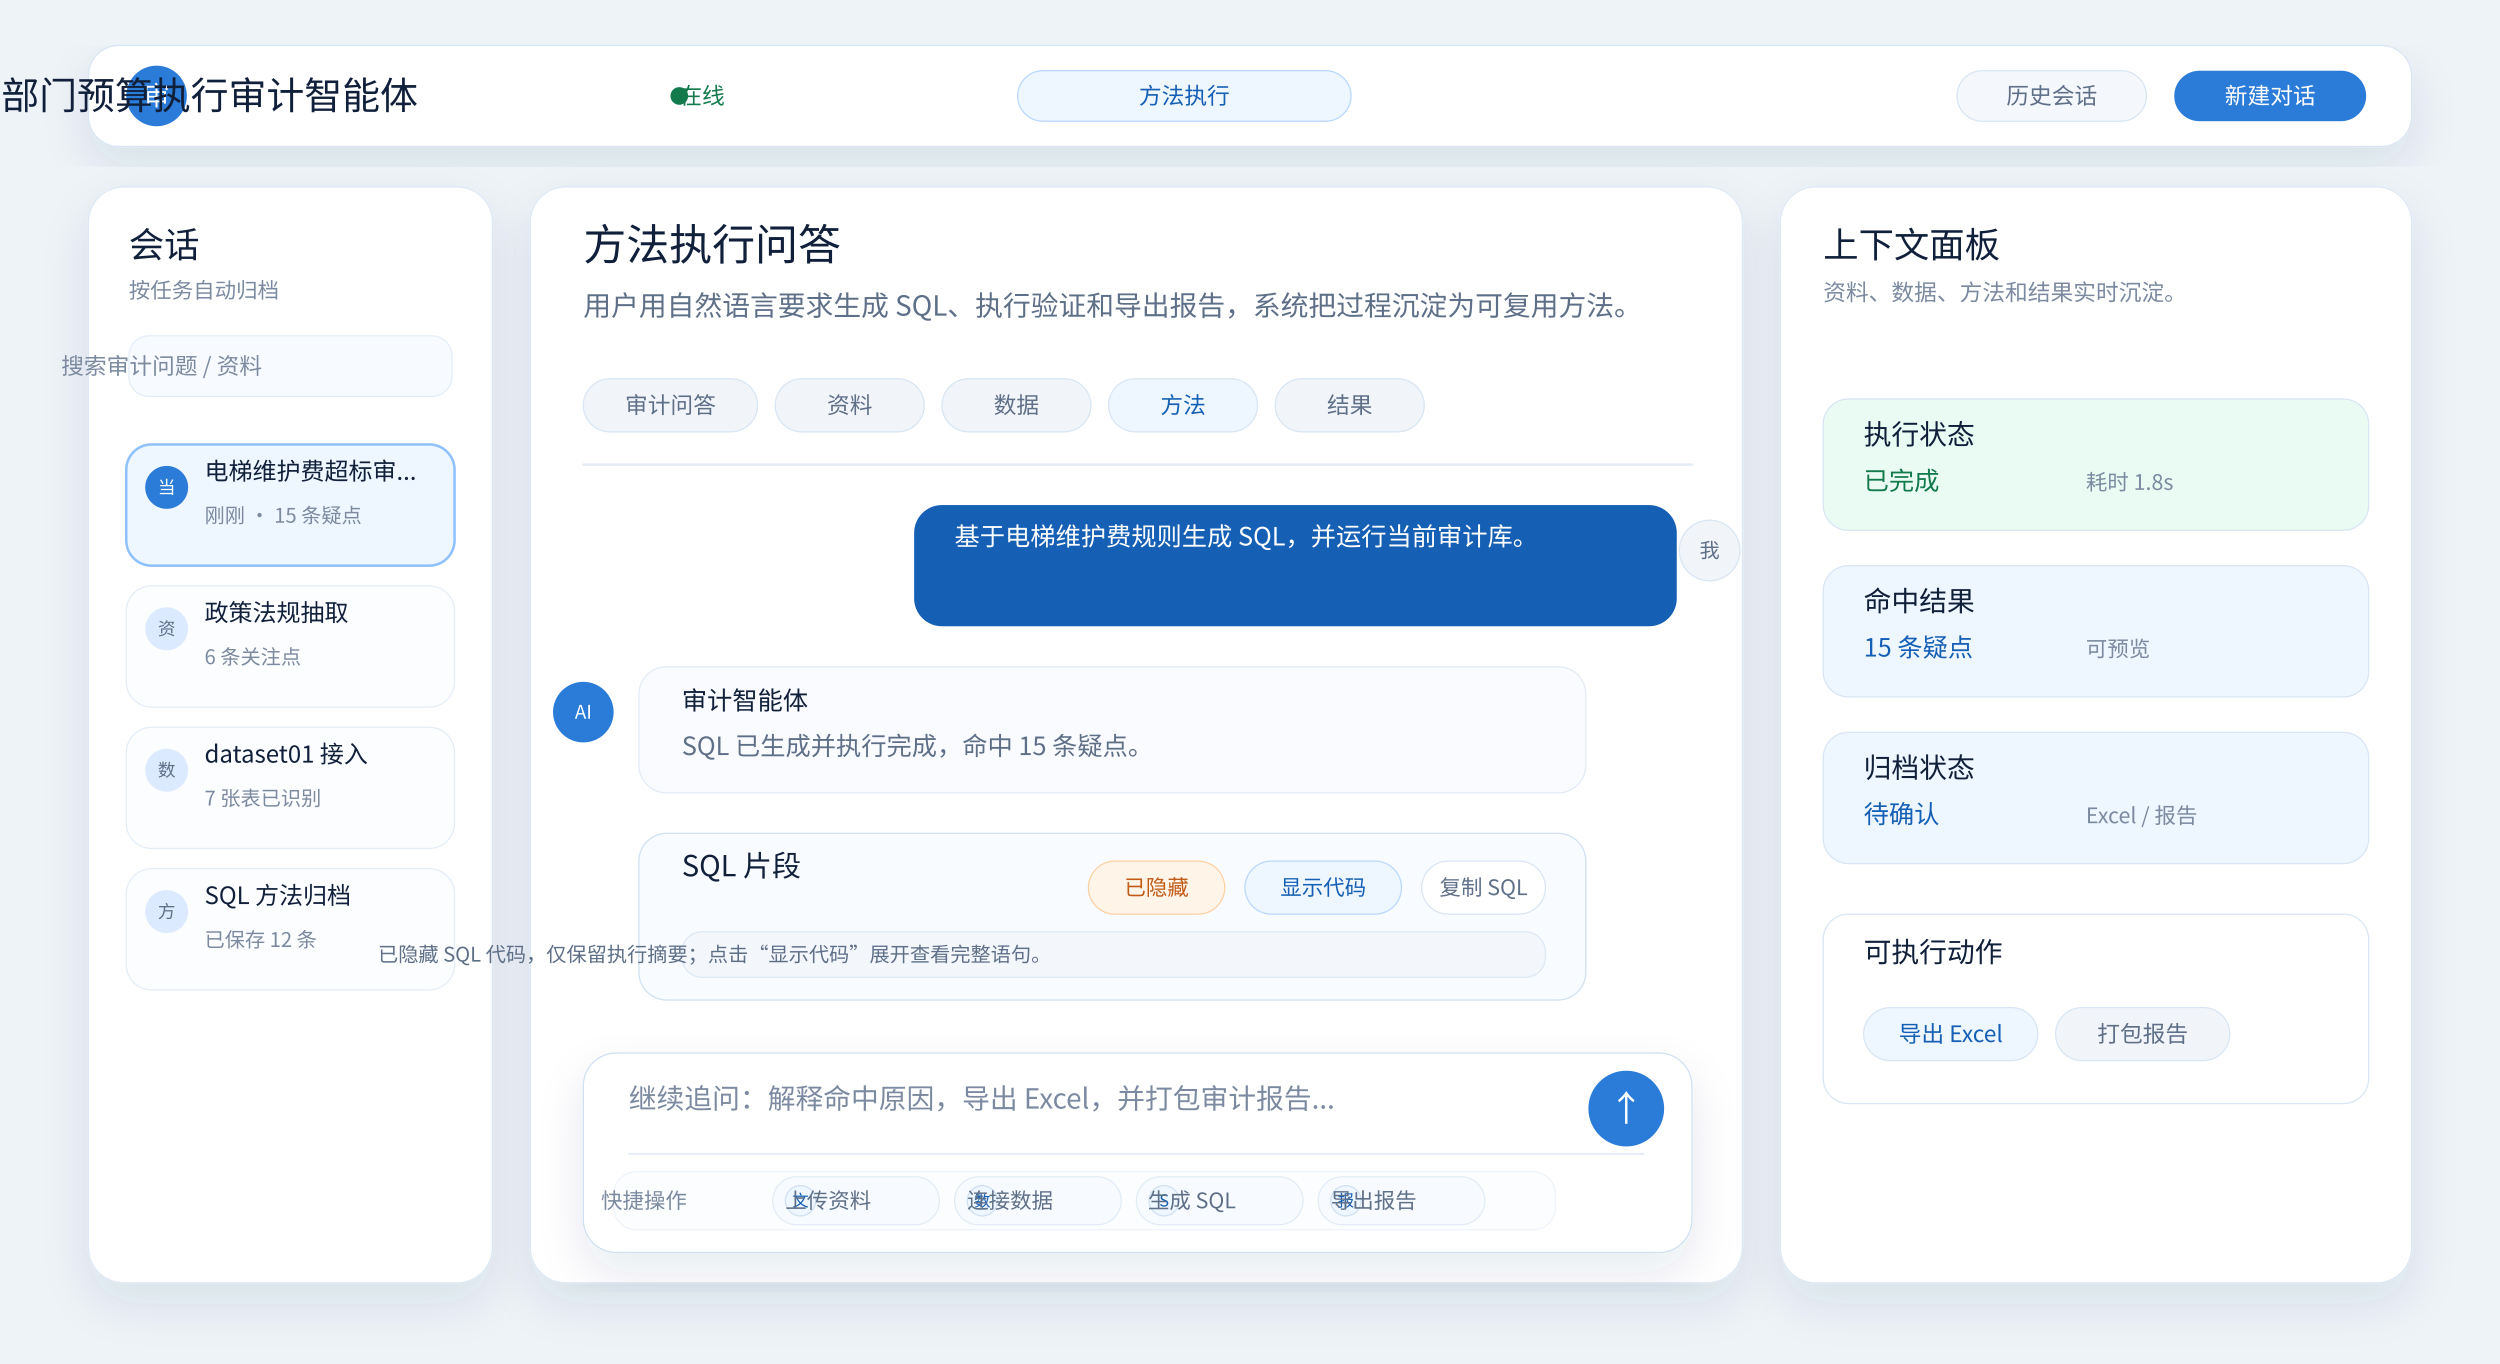
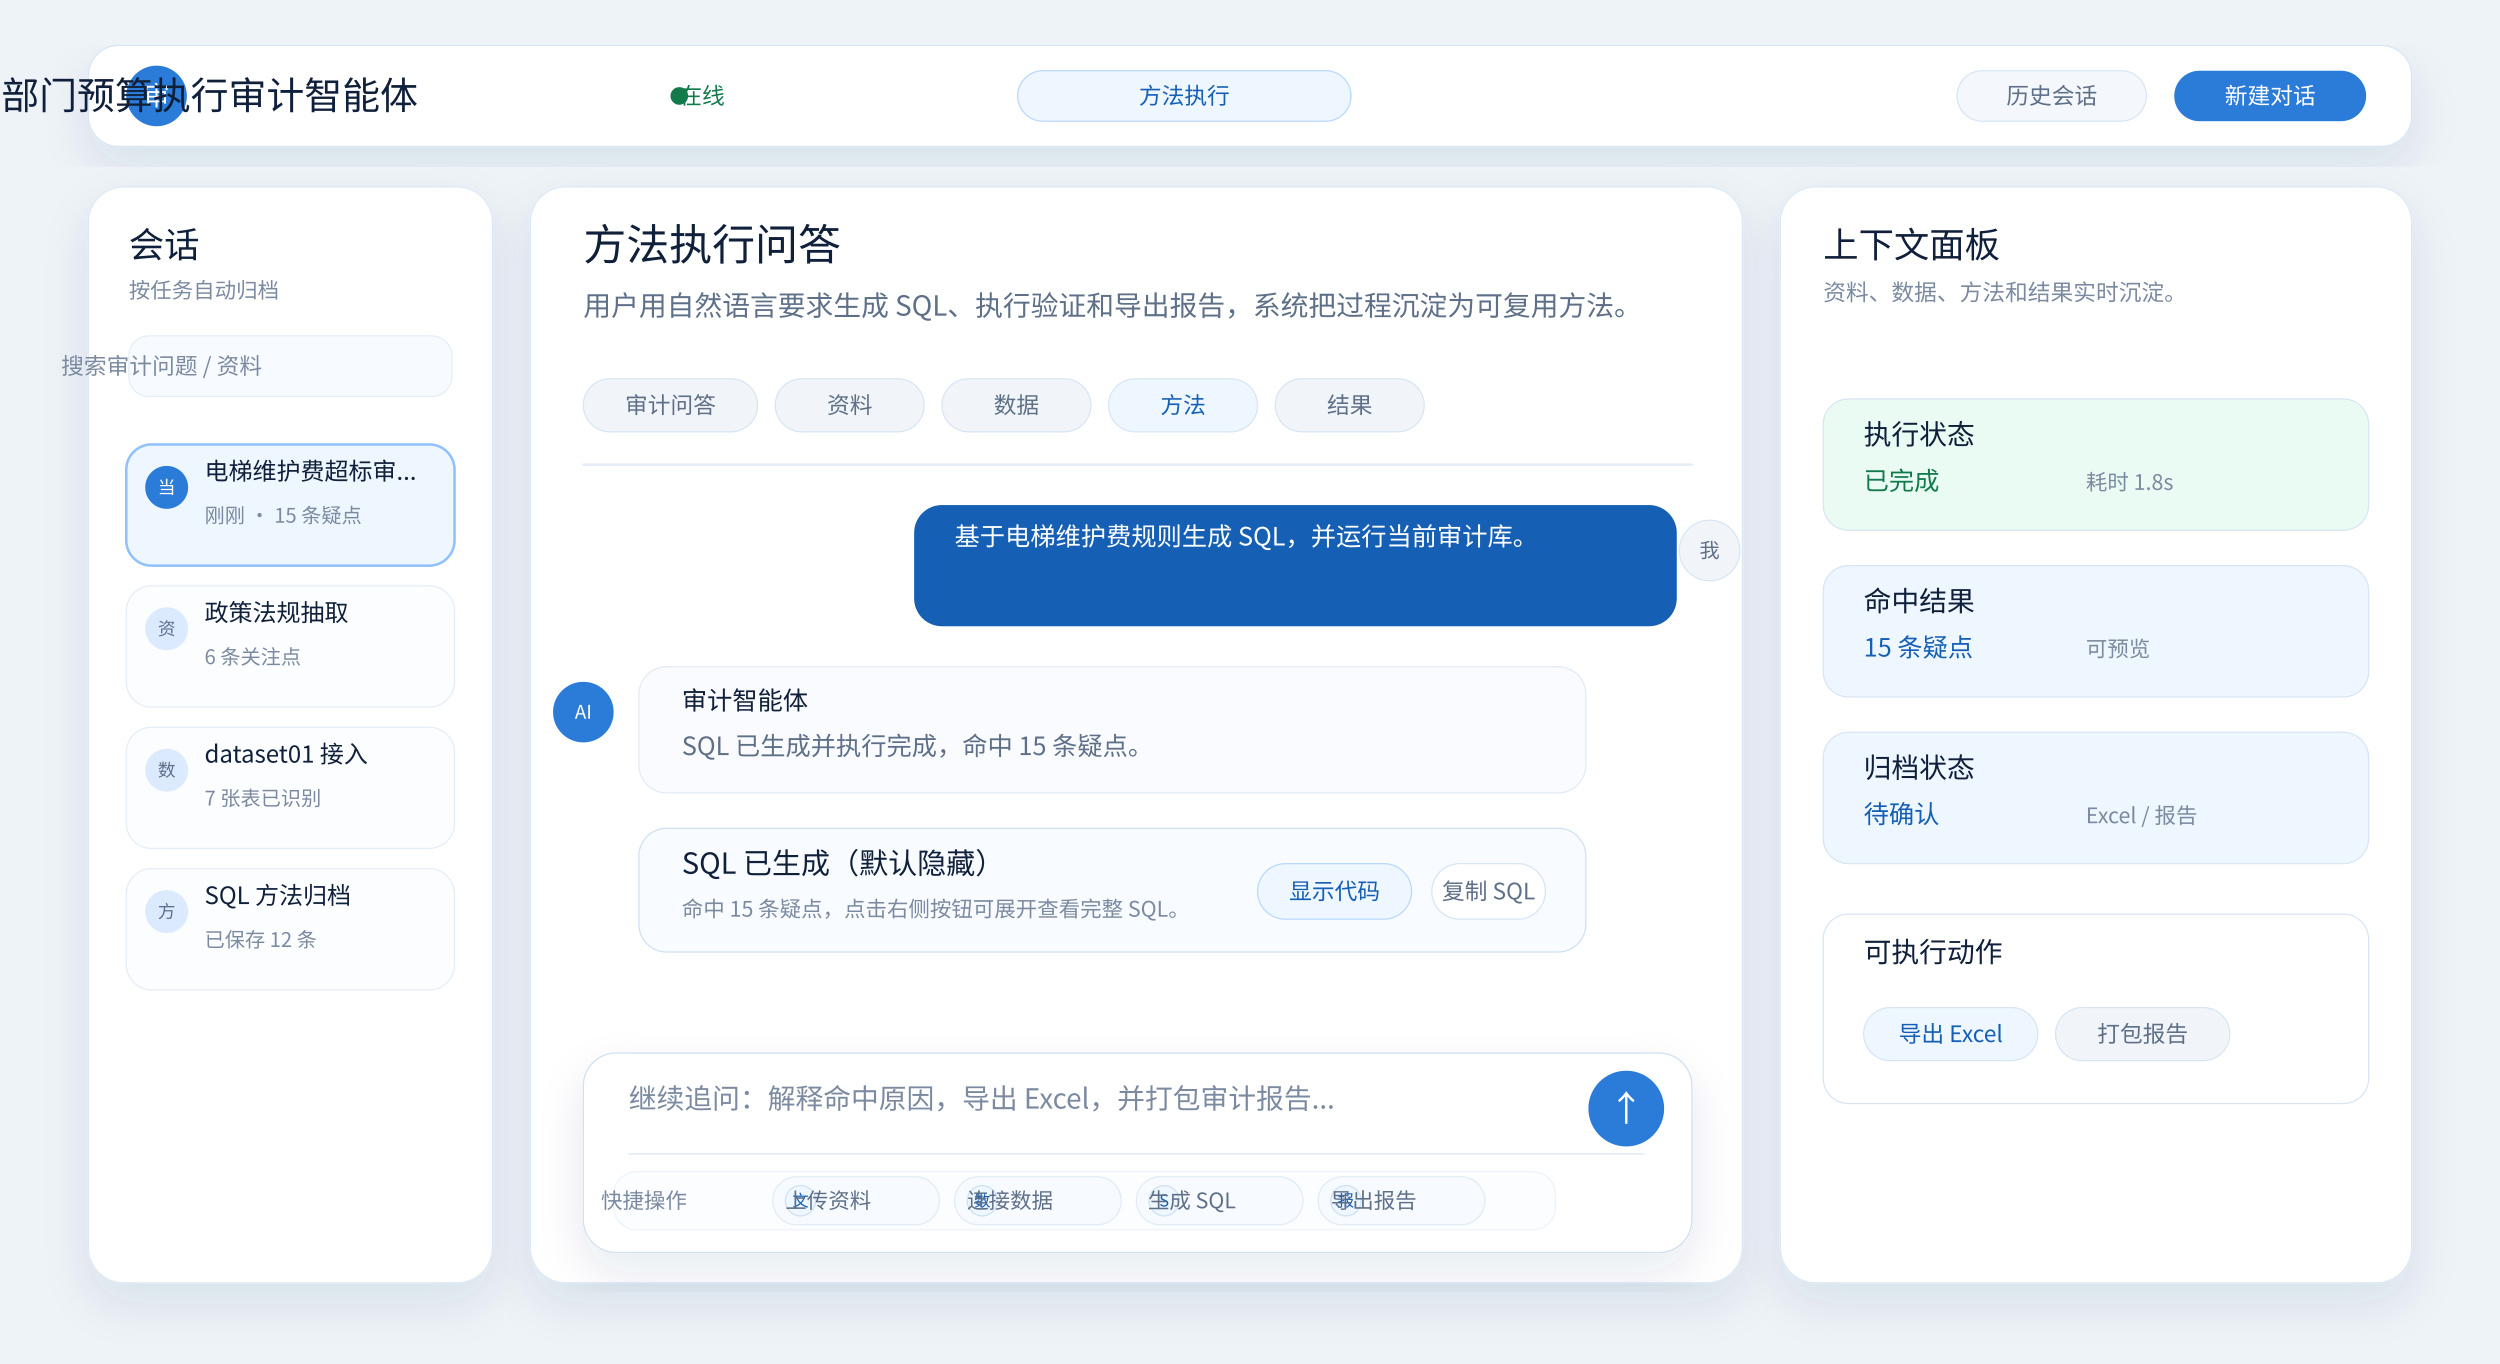
<svg xmlns="http://www.w3.org/2000/svg" width="1980" height="1080" viewBox="0 0 1980 1080" fill="none">
  <defs>
    <filter id="shadow" x="-20%" y="-20%" width="140%" height="140%">
      <feDropShadow dx="0" dy="16" stdDeviation="18" flood-color="#15345b" flood-opacity="0.10" />
    </filter>
  </defs>
  <rect width="1980" height="1080" fill="#eef3f8" />
  <rect x="70" y="36" width="1840" height="80" rx="24" fill="#ffffff" stroke="#d8e5f4" stroke-width="1" filter="url(#shadow)" />
  <circle cx="124" cy="76" r="24" fill="#2b7bd8" />
  <text x="124" y="76" fill="#ffffff" font-size="21" font-family="WenQuanYi Micro Hei, Noto Sans CJK SC, Microsoft YaHei, Arial, sans-serif" text-anchor="middle" dominant-baseline="middle">审</text>
  <text x="166" y="76" fill="#10203b" font-size="30" font-family="WenQuanYi Micro Hei, Noto Sans CJK SC, Microsoft YaHei, Arial, sans-serif" text-anchor="middle" dominant-baseline="middle">部门预算执行审计智能体</text>
  <circle cx="538" cy="76" r="7" fill="#137a4c" />
  <text x="556" y="76" fill="#137a4c" font-size="18" font-family="WenQuanYi Micro Hei, Noto Sans CJK SC, Microsoft YaHei, Arial, sans-serif" text-anchor="middle" dominant-baseline="middle">在线</text>
  <rect x="806" y="56" width="264" height="40" rx="20" fill="#eef6ff" stroke="#b9d8ff" stroke-width="1" />
  <text x="938" y="76" fill="#155fb4" font-size="18" font-family="WenQuanYi Micro Hei, Noto Sans CJK SC, Microsoft YaHei, Arial, sans-serif" text-anchor="middle" dominant-baseline="middle">方法执行</text>
  <rect x="1550" y="56" width="150" height="40" rx="20" fill="#f4f7fb" stroke="#d8e5f4" stroke-width="1" />
  <text x="1625" y="76" fill="#5e6f88" font-size="18" font-family="WenQuanYi Micro Hei, Noto Sans CJK SC, Microsoft YaHei, Arial, sans-serif" text-anchor="middle" dominant-baseline="middle">历史会话</text>
  <rect x="1722" y="56" width="152" height="40" rx="20" fill="#2b7bd8" />
  <text x="1798" y="76" fill="#ffffff" font-size="18" font-family="WenQuanYi Micro Hei, Noto Sans CJK SC, Microsoft YaHei, Arial, sans-serif" text-anchor="middle" dominant-baseline="middle">新建对话</text>
  <rect x="70" y="148" width="320" height="868" rx="28" fill="#ffffff" stroke="#dce8f5" stroke-width="1" filter="url(#shadow)" />
  <rect x="420" y="148" width="960" height="868" rx="28" fill="#ffffff" stroke="#dce8f5" stroke-width="1" filter="url(#shadow)" />
  <rect x="1410" y="148" width="500" height="868" rx="28" fill="#ffffff" stroke="#dce8f5" stroke-width="1" filter="url(#shadow)" />
  <text x="102" y="204" fill="#10203b" font-size="28" font-family="WenQuanYi Micro Hei, Noto Sans CJK SC, Microsoft YaHei, Arial, sans-serif" text-anchor="start" dominant-baseline="auto">会话</text>
  <text x="102" y="236" fill="#7b8aa0" font-size="17" font-family="WenQuanYi Micro Hei, Noto Sans CJK SC, Microsoft YaHei, Arial, sans-serif" text-anchor="start" dominant-baseline="auto">按任务自动归档</text>
  <rect x="102" y="266" width="256" height="48" rx="16" fill="#f7fbff" stroke="#e4edf7" stroke-width="1" />
  <text x="128" y="290" fill="#7b8aa0" font-size="18" font-family="WenQuanYi Micro Hei, Noto Sans CJK SC, Microsoft YaHei, Arial, sans-serif" text-anchor="middle" dominant-baseline="middle">搜索审计问题 / 资料</text>
  <rect x="100" y="352" width="260" height="96" rx="20" fill="#eef6ff" stroke="#8fc1ff" stroke-width="2" />
  <circle cx="132" cy="386" r="17" fill="#2b7bd8" />
  <text x="132" y="386" fill="#ffffff" font-size="14" font-family="WenQuanYi Micro Hei, Noto Sans CJK SC, Microsoft YaHei, Arial, sans-serif" text-anchor="middle" dominant-baseline="middle">当</text>
  <text x="162" y="380" fill="#10203b" font-size="19" font-family="WenQuanYi Micro Hei, Noto Sans CJK SC, Microsoft YaHei, Arial, sans-serif" text-anchor="start" dominant-baseline="auto">电梯维护费超标审...</text>
  <text x="162" y="414" fill="#7b8aa0" font-size="16" font-family="WenQuanYi Micro Hei, Noto Sans CJK SC, Microsoft YaHei, Arial, sans-serif" text-anchor="start" dominant-baseline="auto">刚刚 · 15 条疑点</text>
  <rect x="100" y="464" width="260" height="96" rx="20" fill="#fbfdff" stroke="#e4edf7" stroke-width="1" />
  <circle cx="132" cy="498" r="17" fill="#dbeafe" />
  <text x="132" y="498" fill="#5e6f88" font-size="14" font-family="WenQuanYi Micro Hei, Noto Sans CJK SC, Microsoft YaHei, Arial, sans-serif" text-anchor="middle" dominant-baseline="middle">资</text>
  <text x="162" y="492" fill="#10203b" font-size="19" font-family="WenQuanYi Micro Hei, Noto Sans CJK SC, Microsoft YaHei, Arial, sans-serif" text-anchor="start" dominant-baseline="auto">政策法规抽取</text>
  <text x="162" y="526" fill="#7b8aa0" font-size="16" font-family="WenQuanYi Micro Hei, Noto Sans CJK SC, Microsoft YaHei, Arial, sans-serif" text-anchor="start" dominant-baseline="auto">6 条关注点</text>
  <rect x="100" y="576" width="260" height="96" rx="20" fill="#fbfdff" stroke="#e4edf7" stroke-width="1" />
  <circle cx="132" cy="610" r="17" fill="#dbeafe" />
  <text x="132" y="610" fill="#5e6f88" font-size="14" font-family="WenQuanYi Micro Hei, Noto Sans CJK SC, Microsoft YaHei, Arial, sans-serif" text-anchor="middle" dominant-baseline="middle">数</text>
  <text x="162" y="604" fill="#10203b" font-size="19" font-family="WenQuanYi Micro Hei, Noto Sans CJK SC, Microsoft YaHei, Arial, sans-serif" text-anchor="start" dominant-baseline="auto">dataset01 接入</text>
  <text x="162" y="638" fill="#7b8aa0" font-size="16" font-family="WenQuanYi Micro Hei, Noto Sans CJK SC, Microsoft YaHei, Arial, sans-serif" text-anchor="start" dominant-baseline="auto">7 张表已识别</text>
  <rect x="100" y="688" width="260" height="96" rx="20" fill="#fbfdff" stroke="#e4edf7" stroke-width="1" />
  <circle cx="132" cy="722" r="17" fill="#dbeafe" />
  <text x="132" y="722" fill="#5e6f88" font-size="14" font-family="WenQuanYi Micro Hei, Noto Sans CJK SC, Microsoft YaHei, Arial, sans-serif" text-anchor="middle" dominant-baseline="middle">方</text>
  <text x="162" y="716" fill="#10203b" font-size="19" font-family="WenQuanYi Micro Hei, Noto Sans CJK SC, Microsoft YaHei, Arial, sans-serif" text-anchor="start" dominant-baseline="auto">SQL 方法归档</text>
  <text x="162" y="750" fill="#7b8aa0" font-size="16" font-family="WenQuanYi Micro Hei, Noto Sans CJK SC, Microsoft YaHei, Arial, sans-serif" text-anchor="start" dominant-baseline="auto">已保存 12 条</text>
  <text x="462" y="206" fill="#10203b" font-size="34" font-family="WenQuanYi Micro Hei, Noto Sans CJK SC, Microsoft YaHei, Arial, sans-serif" text-anchor="start" dominant-baseline="auto">方法执行问答</text>
  <text x="462" y="250" fill="#5e6f88" font-size="22" font-family="WenQuanYi Micro Hei, Noto Sans CJK SC, Microsoft YaHei, Arial, sans-serif" text-anchor="start" dominant-baseline="auto">用户用自然语言要求生成 SQL、执行验证和导出报告，系统把过程沉淀为可复用方法。</text>
  <rect x="462" y="300" width="138" height="42" rx="21" fill="#f1f5f9" stroke="#d8e5f4" stroke-width="1" />
  <text x="531" y="321" fill="#5e6f88" font-size="18" font-family="WenQuanYi Micro Hei, Noto Sans CJK SC, Microsoft YaHei, Arial, sans-serif" text-anchor="middle" dominant-baseline="middle">审计问答</text>
  <rect x="614" y="300" width="118" height="42" rx="21" fill="#f1f5f9" stroke="#d8e5f4" stroke-width="1" />
  <text x="673" y="321" fill="#5e6f88" font-size="18" font-family="WenQuanYi Micro Hei, Noto Sans CJK SC, Microsoft YaHei, Arial, sans-serif" text-anchor="middle" dominant-baseline="middle">资料</text>
  <rect x="746" y="300" width="118" height="42" rx="21" fill="#f1f5f9" stroke="#d8e5f4" stroke-width="1" />
  <text x="805" y="321" fill="#5e6f88" font-size="18" font-family="WenQuanYi Micro Hei, Noto Sans CJK SC, Microsoft YaHei, Arial, sans-serif" text-anchor="middle" dominant-baseline="middle">数据</text>
  <rect x="878" y="300" width="118" height="42" rx="21" fill="#eef6ff" stroke="#d8e5f4" stroke-width="1" />
  <text x="937" y="321" fill="#155fb4" font-size="18" font-family="WenQuanYi Micro Hei, Noto Sans CJK SC, Microsoft YaHei, Arial, sans-serif" text-anchor="middle" dominant-baseline="middle">方法</text>
  <rect x="1010" y="300" width="118" height="42" rx="21" fill="#f1f5f9" stroke="#d8e5f4" stroke-width="1" />
  <text x="1069" y="321" fill="#5e6f88" font-size="18" font-family="WenQuanYi Micro Hei, Noto Sans CJK SC, Microsoft YaHei, Arial, sans-serif" text-anchor="middle" dominant-baseline="middle">结果</text>
  <line x1="462" y1="368" x2="1340" y2="368" stroke="#e5edf7" stroke-width="2" stroke-linecap="round" />
  <text x="1444" y="204" fill="#10203b" font-size="28" font-family="WenQuanYi Micro Hei, Noto Sans CJK SC, Microsoft YaHei, Arial, sans-serif" text-anchor="start" dominant-baseline="auto">上下文面板</text>
  <text x="1444" y="238" fill="#7b8aa0" font-size="18" font-family="WenQuanYi Micro Hei, Noto Sans CJK SC, Microsoft YaHei, Arial, sans-serif" text-anchor="start" dominant-baseline="auto">资料、数据、方法和结果实时沉淀。</text>
  <rect x="724" y="400" width="604" height="96" rx="22" fill="#155fb4" />
  <text x="756" y="432" fill="#ffffff" font-size="20" font-family="WenQuanYi Micro Hei, Noto Sans CJK SC, Microsoft YaHei, Arial, sans-serif" text-anchor="start" dominant-baseline="auto">基于电梯维护费规则生成 SQL，并运行当前审计库。</text>
  <circle cx="1354" cy="436" r="24" fill="#f1f5f9" stroke="#d8e5f4" stroke-width="1" />
  <text x="1354" y="436" fill="#5e6f88" font-size="16" font-family="WenQuanYi Micro Hei, Noto Sans CJK SC, Microsoft YaHei, Arial, sans-serif" text-anchor="middle" dominant-baseline="middle">我</text>
  <circle cx="462" cy="564" r="24" fill="#2b7bd8" />
  <text x="462" y="564" fill="#ffffff" font-size="15" font-family="WenQuanYi Micro Hei, Noto Sans CJK SC, Microsoft YaHei, Arial, sans-serif" text-anchor="middle" dominant-baseline="middle">AI</text>
  <rect x="506" y="528" width="750" height="100" rx="22" fill="#f9fbfe" stroke="#e2ebf5" stroke-width="1" />
  <text x="540" y="562" fill="#10203b" font-size="20" font-family="WenQuanYi Micro Hei, Noto Sans CJK SC, Microsoft YaHei, Arial, sans-serif" text-anchor="start" dominant-baseline="auto">审计智能体</text>
  <text x="540" y="598" fill="#5e6f88" font-size="20" font-family="WenQuanYi Micro Hei, Noto Sans CJK SC, Microsoft YaHei, Arial, sans-serif" text-anchor="start" dominant-baseline="auto">SQL 已生成并执行完成，命中 15 条疑点。</text>
-   <rect x="506" y="660" width="750" height="132" rx="22" fill="#f8fbff" stroke="#cfe0f2" stroke-width="1" />
-   <text x="540" y="694" fill="#10203b" font-size="23" font-family="WenQuanYi Micro Hei, Noto Sans CJK SC, Microsoft YaHei, Arial, sans-serif" text-anchor="start" dominant-baseline="auto">SQL 片段</text>
-   <rect x="862" y="682" width="108" height="42" rx="21" fill="#fff4e8" stroke="#ffd0a3" stroke-width="1" />
-   <text x="916" y="703" fill="#c15b18" font-size="17" font-family="WenQuanYi Micro Hei, Noto Sans CJK SC, Microsoft YaHei, Arial, sans-serif" text-anchor="middle" dominant-baseline="middle">已隐藏</text>
-   <rect x="986" y="682" width="124" height="42" rx="21" fill="#eef6ff" stroke="#b9d8ff" stroke-width="1" />
-   <text x="1048" y="703" fill="#155fb4" font-size="17" font-family="WenQuanYi Micro Hei, Noto Sans CJK SC, Microsoft YaHei, Arial, sans-serif" text-anchor="middle" dominant-baseline="middle">显示代码</text>
-   <rect x="1126" y="682" width="98" height="42" rx="21" fill="#ffffff" stroke="#d8e5f4" stroke-width="1" />
-   <text x="1175" y="703" fill="#5e6f88" font-size="17" font-family="WenQuanYi Micro Hei, Noto Sans CJK SC, Microsoft YaHei, Arial, sans-serif" text-anchor="middle" dominant-baseline="middle">复制 SQL</text>
-   <rect x="540" y="738" width="684" height="36" rx="16" fill="#f3f7fb" stroke="#dce8f5" stroke-width="1" />
-   <text x="566" y="756" fill="#5e6f88" font-size="16" font-family="WenQuanYi Micro Hei, Noto Sans CJK SC, Microsoft YaHei, Arial, sans-serif" text-anchor="middle" dominant-baseline="middle">已隐藏 SQL 代码，仅保留执行摘要；点击“显示代码”展开查看完整语句。</text>
+   <rect x="506" y="656" width="750" height="98" rx="22" fill="#f8fbff" stroke="#cfe0f2" stroke-width="1" />
+   <text x="540" y="692" fill="#10203b" font-size="23" font-family="WenQuanYi Micro Hei, Noto Sans CJK SC, Microsoft YaHei, Arial, sans-serif" text-anchor="start" dominant-baseline="auto">SQL 已生成（默认隐藏）</text>
+   <text x="540" y="726" fill="#7b8aa0" font-size="17" font-family="WenQuanYi Micro Hei, Noto Sans CJK SC, Microsoft YaHei, Arial, sans-serif" text-anchor="start" dominant-baseline="auto">命中 15 条疑点，点击右侧按钮可展开查看完整 SQL。</text>
+   <rect x="996" y="684" width="122" height="44" rx="22" fill="#eef6ff" stroke="#b9d8ff" stroke-width="1" />
+   <text x="1057" y="706" fill="#155fb4" font-size="18" font-family="WenQuanYi Micro Hei, Noto Sans CJK SC, Microsoft YaHei, Arial, sans-serif" text-anchor="middle" dominant-baseline="middle">显示代码</text>
+   <rect x="1134" y="684" width="90" height="44" rx="22" fill="#ffffff" stroke="#d8e5f4" stroke-width="1" />
+   <text x="1179" y="706" fill="#5e6f88" font-size="18" font-family="WenQuanYi Micro Hei, Noto Sans CJK SC, Microsoft YaHei, Arial, sans-serif" text-anchor="middle" dominant-baseline="middle">复制 SQL</text>
  <rect x="462" y="834" width="878" height="158" rx="26" fill="#ffffff" stroke="#cfe0f2" stroke-width="1" filter="url(#shadow)" />
  <text x="498" y="878" fill="#7b8aa0" font-size="22" font-family="WenQuanYi Micro Hei, Noto Sans CJK SC, Microsoft YaHei, Arial, sans-serif" text-anchor="start" dominant-baseline="auto">继续追问：解释命中原因，导出 Excel，并打包审计报告...</text>
  <circle cx="1288" cy="878" r="30" fill="#2b7bd8" />
  <text x="1288" y="878" fill="#ffffff" font-size="28" font-family="WenQuanYi Micro Hei, Noto Sans CJK SC, Microsoft YaHei, Arial, sans-serif" text-anchor="middle" dominant-baseline="middle">↑</text>
  <line x1="498" y1="914" x2="1302" y2="914" stroke="#d8e5f4" stroke-width="1" stroke-linecap="round" />
  <rect x="486" y="928" width="746" height="46" rx="18" fill="#fbfdff" stroke="#edf3f9" stroke-width="1" />
  <text x="510" y="951" fill="#7b8aa0" font-size="17" font-family="WenQuanYi Micro Hei, Noto Sans CJK SC, Microsoft YaHei, Arial, sans-serif" text-anchor="middle" dominant-baseline="middle">快捷操作</text>
  <rect x="612" y="932" width="132" height="38" rx="19" fill="#f7fbff" stroke="#e1ebf5" stroke-width="1" />
  <circle cx="634" cy="951" r="12" fill="#eef6ff" stroke="#cfe0f2" stroke-width="1" />
  <text x="634" y="951" fill="#155fb4" font-size="13" font-family="WenQuanYi Micro Hei, Noto Sans CJK SC, Microsoft YaHei, Arial, sans-serif" text-anchor="middle" dominant-baseline="middle">文</text>
  <text x="656" y="951" fill="#5e6f88" font-size="17" font-family="WenQuanYi Micro Hei, Noto Sans CJK SC, Microsoft YaHei, Arial, sans-serif" text-anchor="middle" dominant-baseline="middle">上传资料</text>
  <rect x="756" y="932" width="132" height="38" rx="19" fill="#f7fbff" stroke="#e1ebf5" stroke-width="1" />
  <circle cx="778" cy="951" r="12" fill="#eef6ff" stroke="#cfe0f2" stroke-width="1" />
  <text x="778" y="951" fill="#155fb4" font-size="13" font-family="WenQuanYi Micro Hei, Noto Sans CJK SC, Microsoft YaHei, Arial, sans-serif" text-anchor="middle" dominant-baseline="middle">数</text>
  <text x="800" y="951" fill="#5e6f88" font-size="17" font-family="WenQuanYi Micro Hei, Noto Sans CJK SC, Microsoft YaHei, Arial, sans-serif" text-anchor="middle" dominant-baseline="middle">连接数据</text>
  <rect x="900" y="932" width="132" height="38" rx="19" fill="#f7fbff" stroke="#e1ebf5" stroke-width="1" />
  <circle cx="922" cy="951" r="12" fill="#eef6ff" stroke="#cfe0f2" stroke-width="1" />
  <text x="922" y="951" fill="#155fb4" font-size="13" font-family="WenQuanYi Micro Hei, Noto Sans CJK SC, Microsoft YaHei, Arial, sans-serif" text-anchor="middle" dominant-baseline="middle">S</text>
  <text x="944" y="951" fill="#5e6f88" font-size="17" font-family="WenQuanYi Micro Hei, Noto Sans CJK SC, Microsoft YaHei, Arial, sans-serif" text-anchor="middle" dominant-baseline="middle">生成 SQL</text>
  <rect x="1044" y="932" width="132" height="38" rx="19" fill="#f7fbff" stroke="#e1ebf5" stroke-width="1" />
  <circle cx="1066" cy="951" r="12" fill="#eef6ff" stroke="#cfe0f2" stroke-width="1" />
  <text x="1066" y="951" fill="#155fb4" font-size="13" font-family="WenQuanYi Micro Hei, Noto Sans CJK SC, Microsoft YaHei, Arial, sans-serif" text-anchor="middle" dominant-baseline="middle">报</text>
  <text x="1088" y="951" fill="#5e6f88" font-size="17" font-family="WenQuanYi Micro Hei, Noto Sans CJK SC, Microsoft YaHei, Arial, sans-serif" text-anchor="middle" dominant-baseline="middle">导出报告</text>
  <rect x="1444" y="316" width="432" height="104" rx="20" fill="#e9fbf2" stroke="#d8e5f4" stroke-width="1" />
  <text x="1476" y="352" fill="#10203b" font-size="22" font-family="WenQuanYi Micro Hei, Noto Sans CJK SC, Microsoft YaHei, Arial, sans-serif" text-anchor="start" dominant-baseline="auto">执行状态</text>
  <text x="1476" y="388" fill="#137a4c" font-size="20" font-family="WenQuanYi Micro Hei, Noto Sans CJK SC, Microsoft YaHei, Arial, sans-serif" text-anchor="start" dominant-baseline="auto">已完成</text>
  <text x="1652" y="388" fill="#7b8aa0" font-size="17" font-family="WenQuanYi Micro Hei, Noto Sans CJK SC, Microsoft YaHei, Arial, sans-serif" text-anchor="start" dominant-baseline="auto">耗时 1.8s</text>
  <rect x="1444" y="448" width="432" height="104" rx="20" fill="#eef6ff" stroke="#d8e5f4" stroke-width="1" />
  <text x="1476" y="484" fill="#10203b" font-size="22" font-family="WenQuanYi Micro Hei, Noto Sans CJK SC, Microsoft YaHei, Arial, sans-serif" text-anchor="start" dominant-baseline="auto">命中结果</text>
  <text x="1476" y="520" fill="#155fb4" font-size="20" font-family="WenQuanYi Micro Hei, Noto Sans CJK SC, Microsoft YaHei, Arial, sans-serif" text-anchor="start" dominant-baseline="auto">15 条疑点</text>
  <text x="1652" y="520" fill="#7b8aa0" font-size="17" font-family="WenQuanYi Micro Hei, Noto Sans CJK SC, Microsoft YaHei, Arial, sans-serif" text-anchor="start" dominant-baseline="auto">可预览</text>
  <rect x="1444" y="580" width="432" height="104" rx="20" fill="#eef6ff" stroke="#d8e5f4" stroke-width="1" />
  <text x="1476" y="616" fill="#10203b" font-size="22" font-family="WenQuanYi Micro Hei, Noto Sans CJK SC, Microsoft YaHei, Arial, sans-serif" text-anchor="start" dominant-baseline="auto">归档状态</text>
  <text x="1476" y="652" fill="#155fb4" font-size="20" font-family="WenQuanYi Micro Hei, Noto Sans CJK SC, Microsoft YaHei, Arial, sans-serif" text-anchor="start" dominant-baseline="auto">待确认</text>
  <text x="1652" y="652" fill="#7b8aa0" font-size="17" font-family="WenQuanYi Micro Hei, Noto Sans CJK SC, Microsoft YaHei, Arial, sans-serif" text-anchor="start" dominant-baseline="auto">Excel / 报告</text>
  <rect x="1444" y="724" width="432" height="150" rx="20" fill="#ffffff" stroke="#d8e5f4" stroke-width="1" />
  <text x="1476" y="762" fill="#10203b" font-size="22" font-family="WenQuanYi Micro Hei, Noto Sans CJK SC, Microsoft YaHei, Arial, sans-serif" text-anchor="start" dominant-baseline="auto">可执行动作</text>
  <rect x="1476" y="798" width="138" height="42" rx="21" fill="#eef6ff" stroke="#d8e5f4" stroke-width="1" />
  <text x="1545" y="819" fill="#155fb4" font-size="18" font-family="WenQuanYi Micro Hei, Noto Sans CJK SC, Microsoft YaHei, Arial, sans-serif" text-anchor="middle" dominant-baseline="middle">导出 Excel</text>
  <rect x="1628" y="798" width="138" height="42" rx="21" fill="#f1f5f9" stroke="#d8e5f4" stroke-width="1" />
  <text x="1697" y="819" fill="#5e6f88" font-size="18" font-family="WenQuanYi Micro Hei, Noto Sans CJK SC, Microsoft YaHei, Arial, sans-serif" text-anchor="middle" dominant-baseline="middle">打包报告</text>
</svg>
